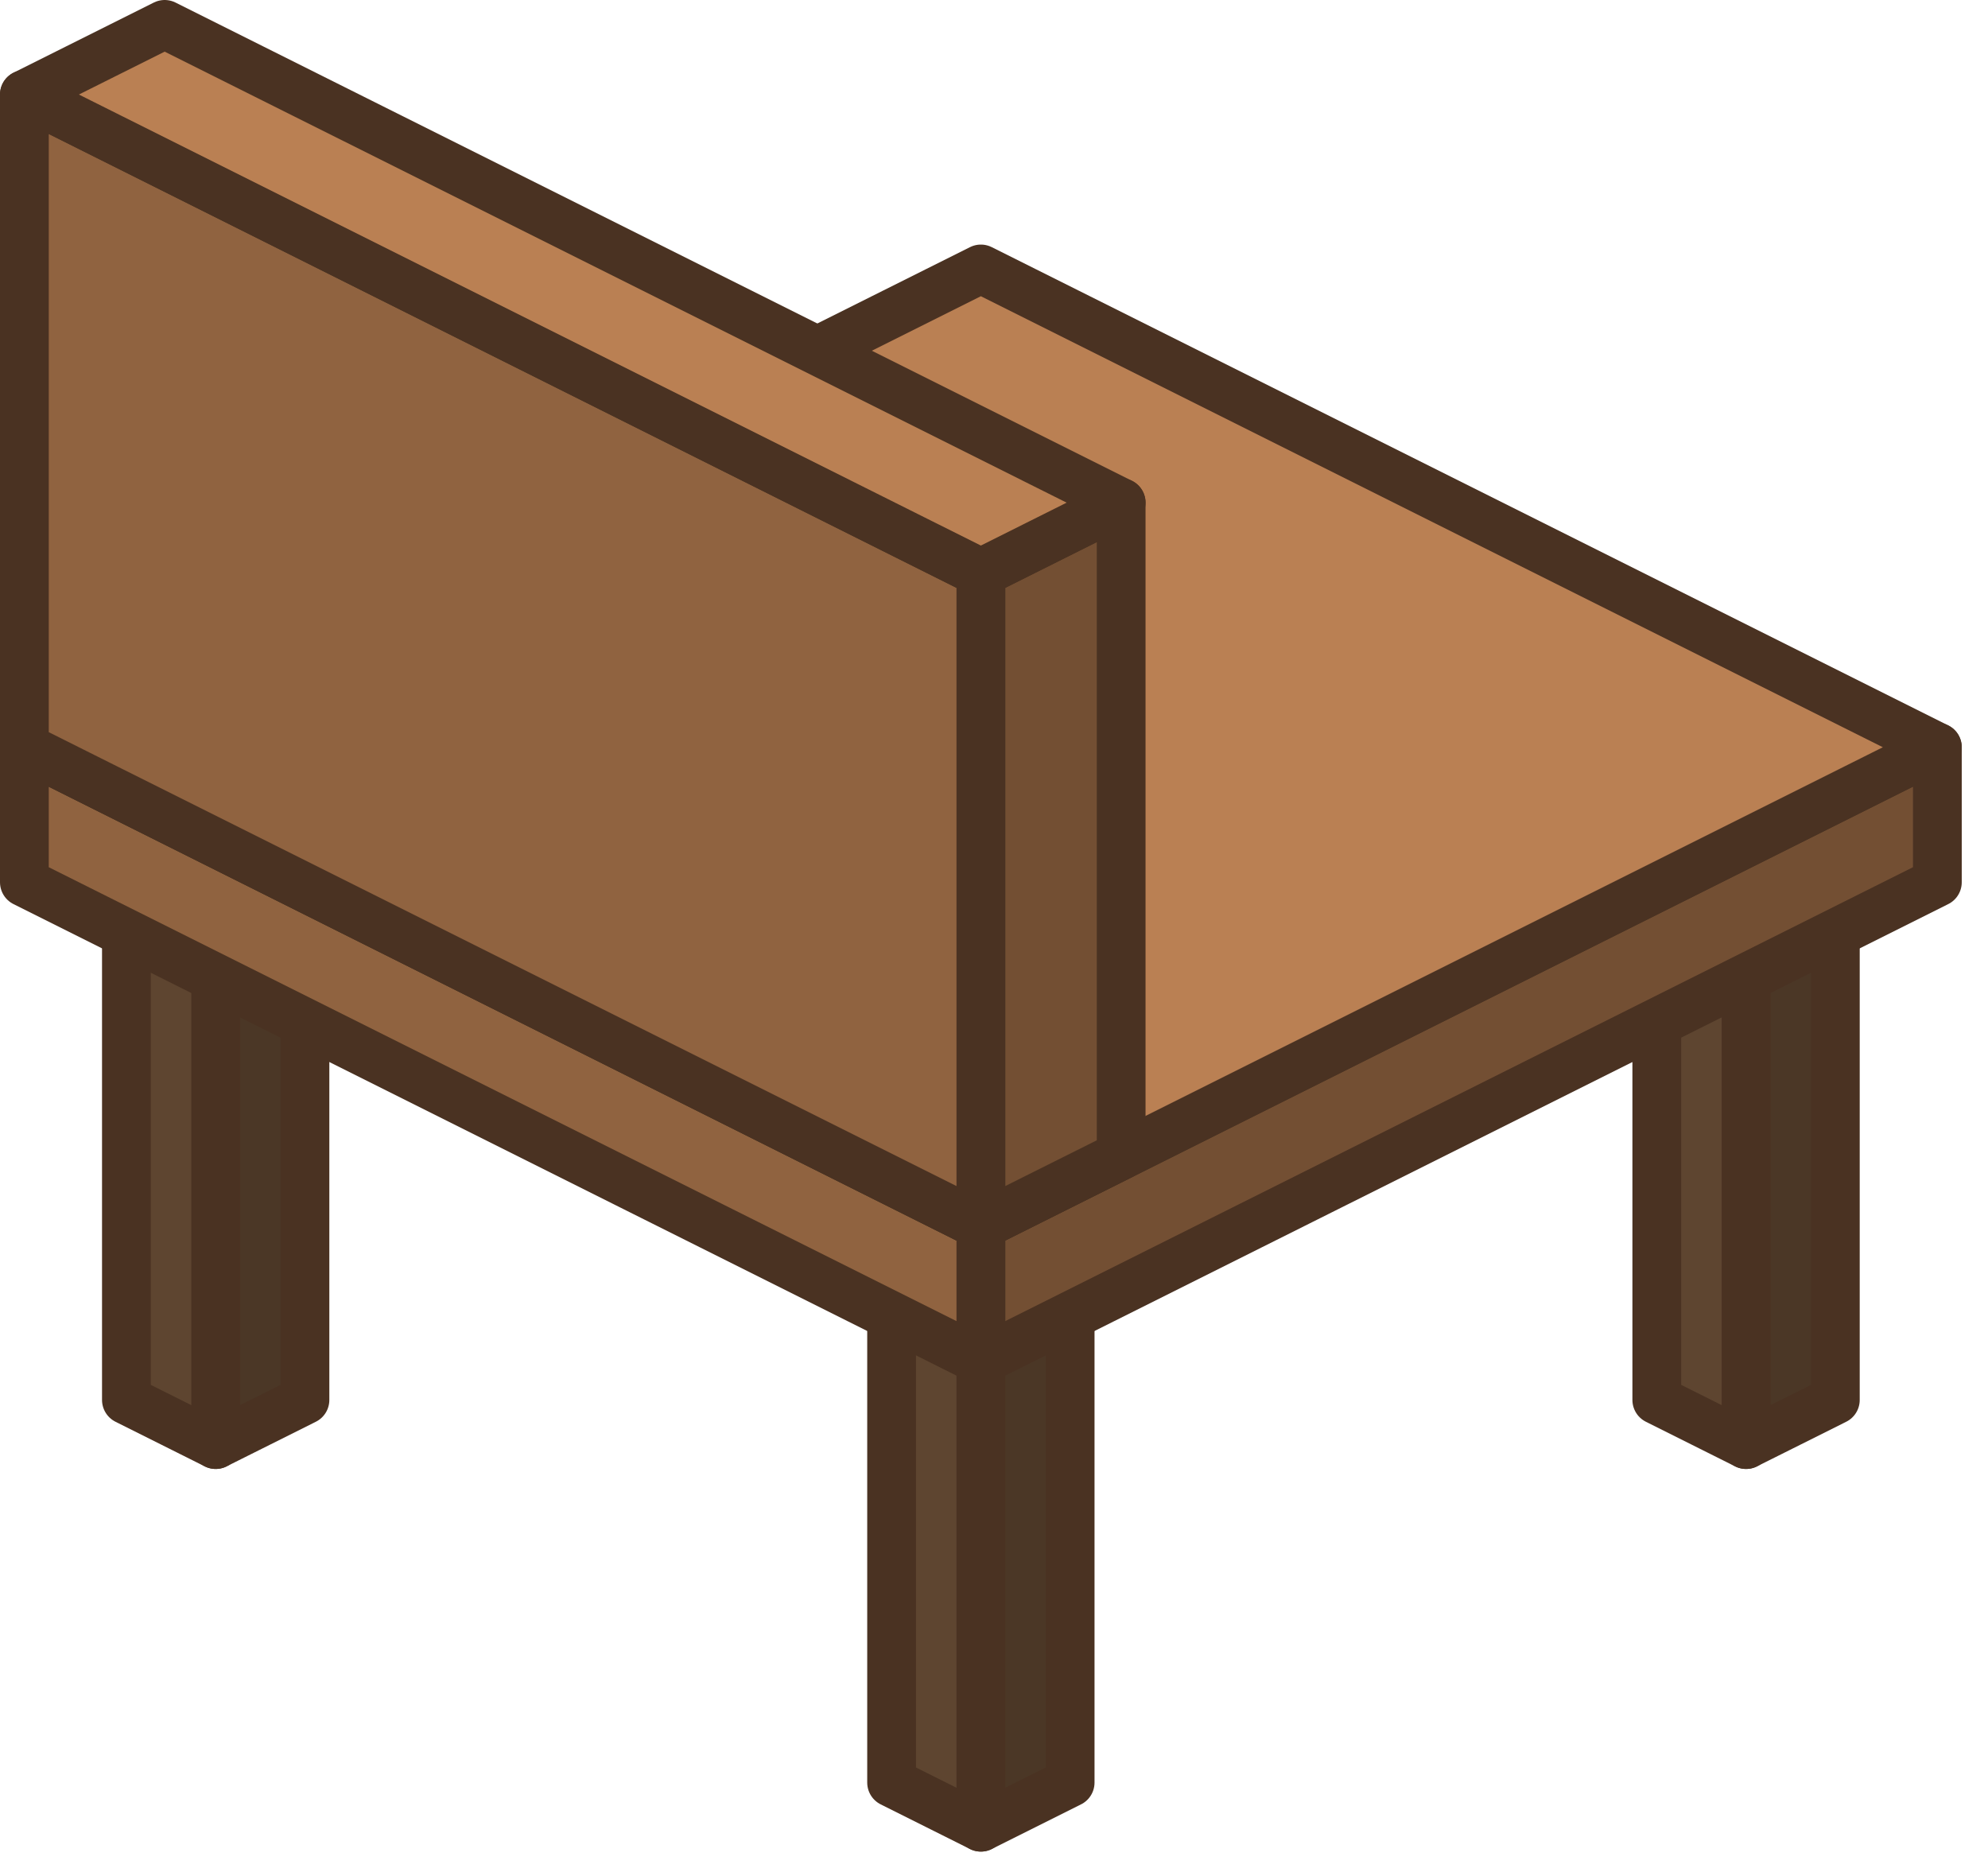
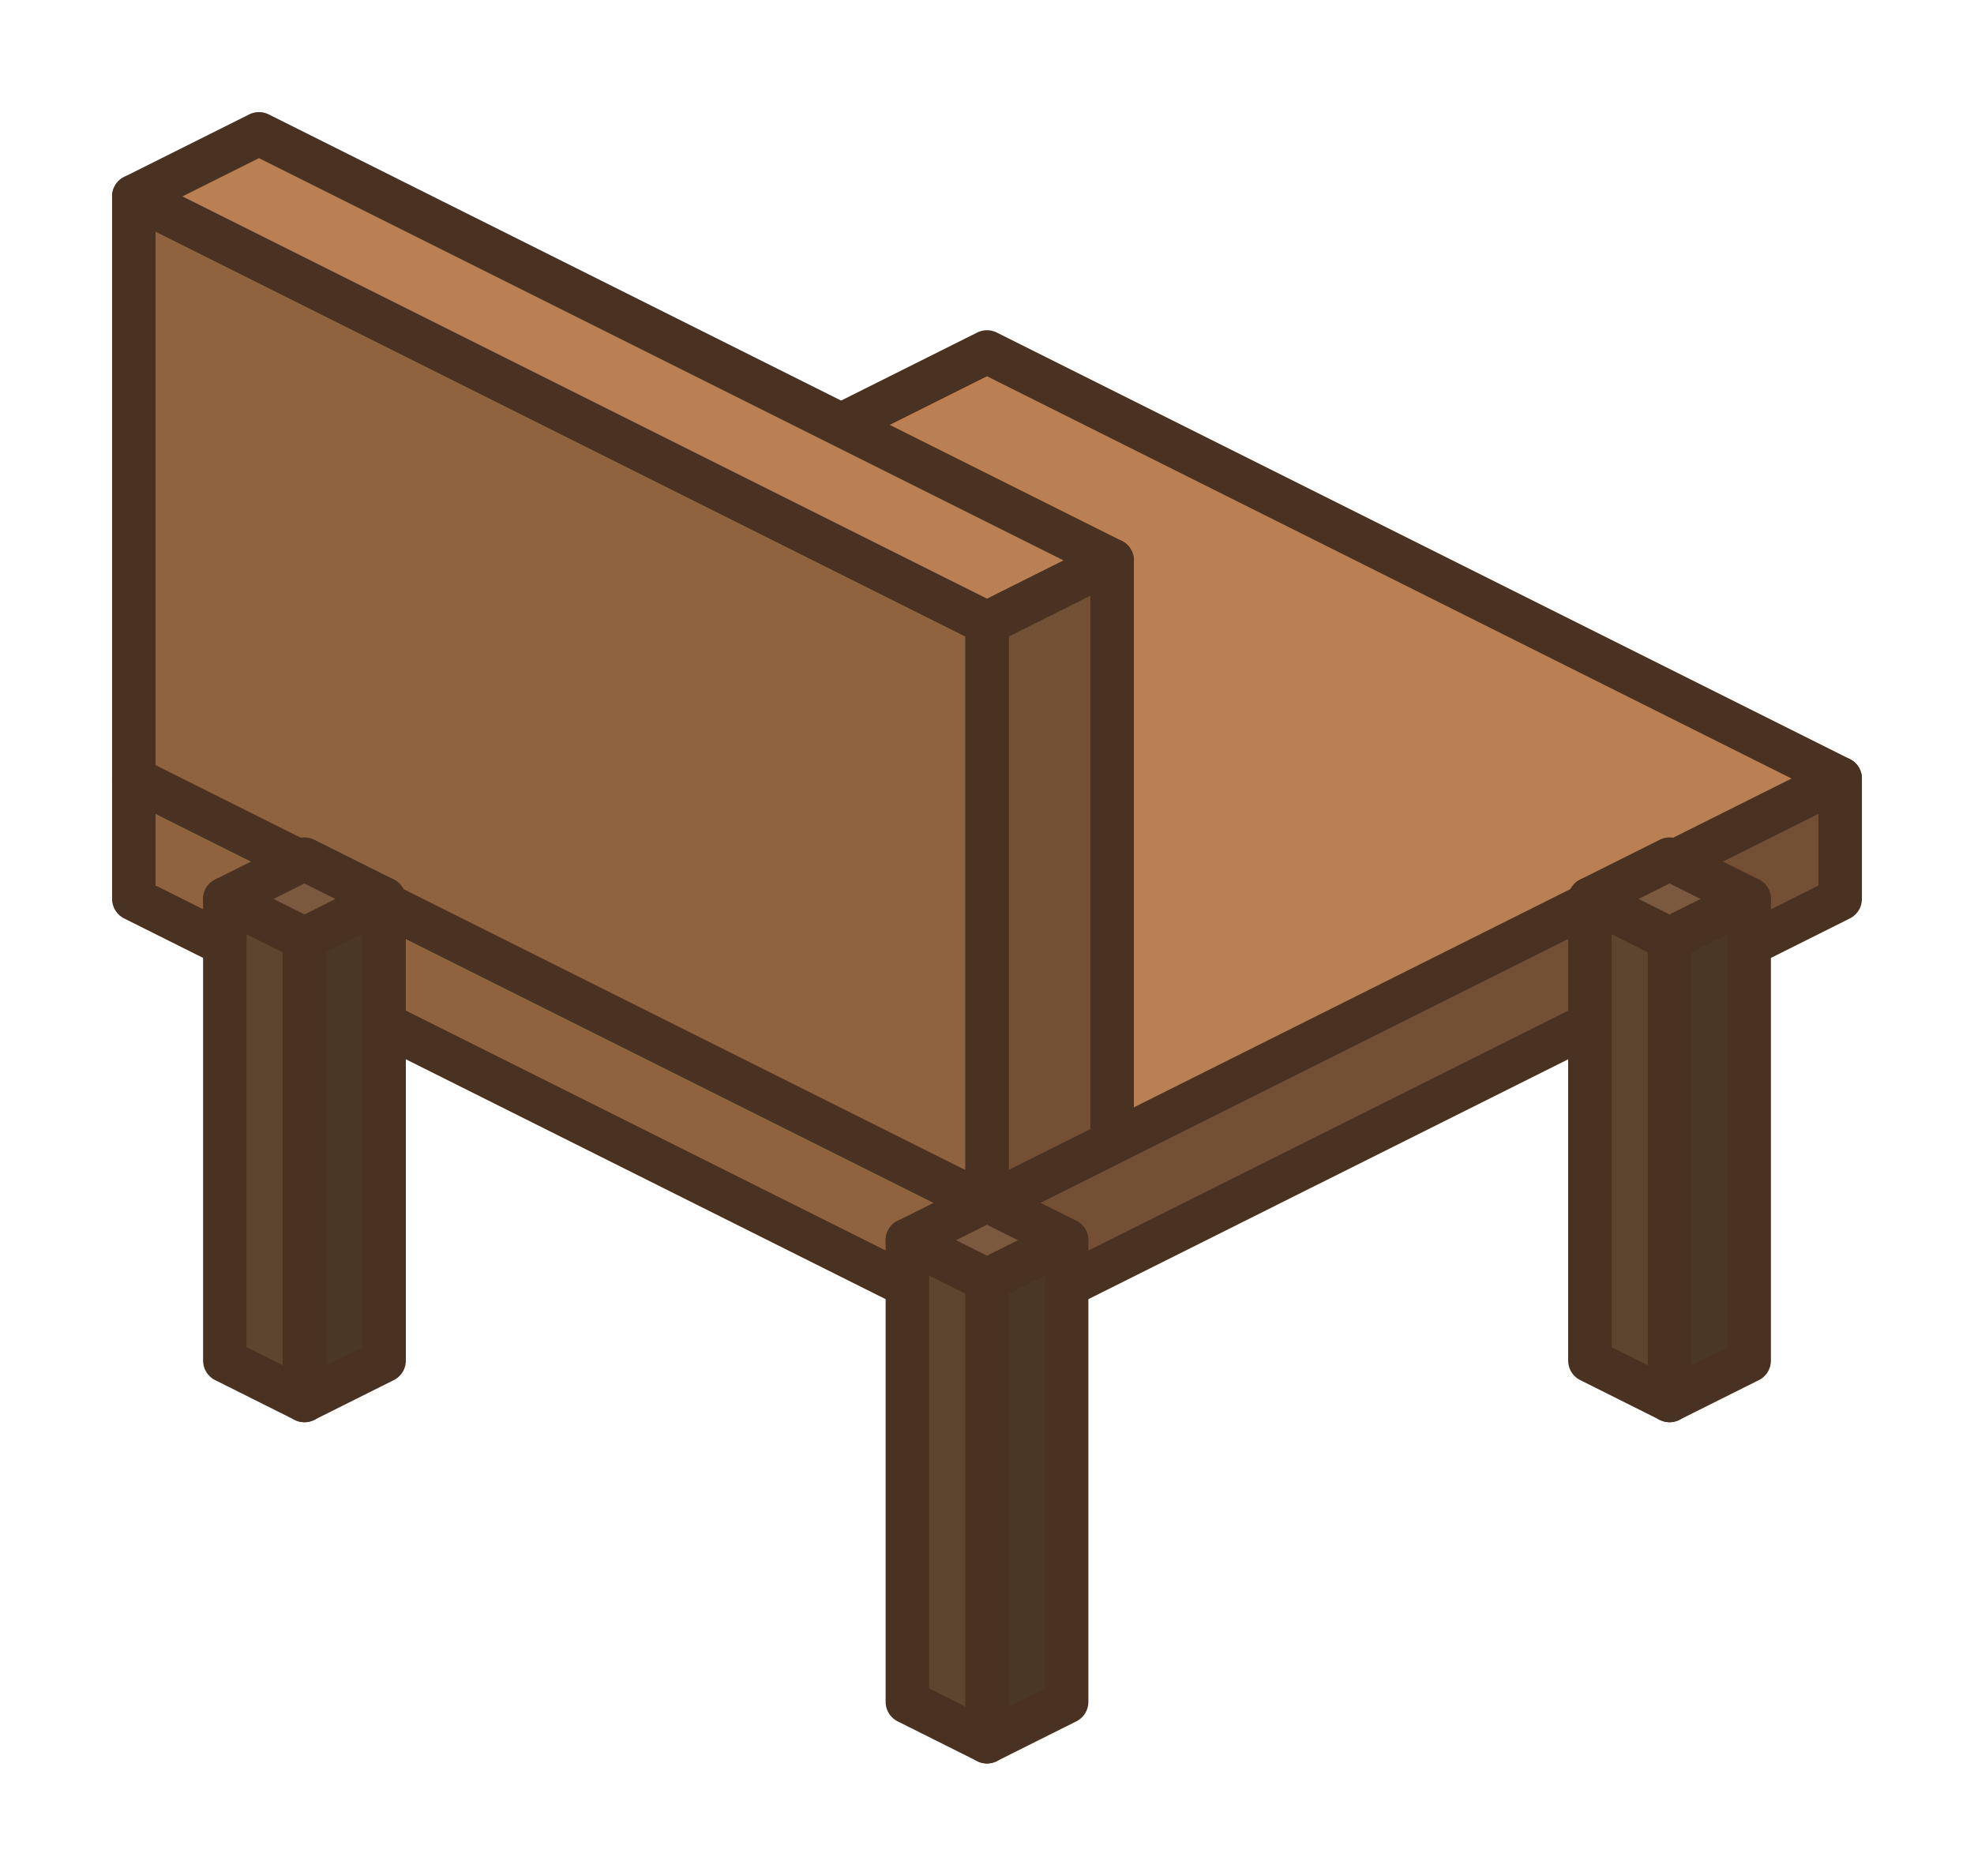
- <svg xmlns="http://www.w3.org/2000/svg" width="53" height="50" viewBox="0 0 53 50" fill="none">
-   <path d="M28.53 13.32L26.15 14.51V28.31L28.53 27.12V13.32Z" fill="#4B3726" stroke="#4A3222" stroke-width="1.3" stroke-linejoin="round" />
-   <path d="M23.77 13.32L26.15 14.51V28.31L23.77 27.12V13.32Z" fill="#5E4530" stroke="#4A3222" stroke-width="1.3" stroke-linejoin="round" />
-   <path d="M26.15 12.13L28.53 13.32L26.15 14.51L23.77 13.32L26.15 12.13Z" fill="#7A593E" stroke="#4A3222" stroke-width="1.3" stroke-linejoin="round" />
-   <path d="M8.13 23.52L5.75 24.71V38.51L8.13 37.32V23.52Z" fill="#4B3726" stroke="#4A3222" stroke-width="1.3" stroke-linejoin="round" />
-   <path d="M3.37 23.52L5.75 24.71V38.51L3.37 37.32V23.52Z" fill="#5E4530" stroke="#4A3222" stroke-width="1.3" stroke-linejoin="round" />
-   <path d="M5.75 22.33L8.13 23.52L5.75 24.71L3.37 23.52L5.75 22.33Z" fill="#7A593E" stroke="#4A3222" stroke-width="1.3" stroke-linejoin="round" />
-   <path d="M48.93 23.52L46.55 24.71V38.51L48.93 37.32V23.52Z" fill="#4B3726" stroke="#4A3222" stroke-width="1.3" stroke-linejoin="round" />
-   <path d="M44.17 23.52L46.55 24.71V38.51L44.17 37.32V23.52Z" fill="#5E4530" stroke="#4A3222" stroke-width="1.3" stroke-linejoin="round" />
-   <path d="M46.55 22.33L48.93 23.52L46.55 24.71L44.17 23.52L46.55 22.33Z" fill="#7A593E" stroke="#4A3222" stroke-width="1.3" stroke-linejoin="round" />
-   <path d="M28.53 33.72L26.15 34.91V48.71L28.53 47.52V33.72Z" fill="#4B3726" stroke="#4A3222" stroke-width="1.3" stroke-linejoin="round" />
-   <path d="M23.77 33.72L26.15 34.91V48.71L23.77 47.52V33.72Z" fill="#5E4530" stroke="#4A3222" stroke-width="1.3" stroke-linejoin="round" />
-   <path d="M26.15 32.53L28.53 33.72L26.15 34.91L23.77 33.72L26.15 32.53Z" fill="#7A593E" stroke="#4A3222" stroke-width="1.3" stroke-linejoin="round" />
-   <path d="M51.65 19.92L26.15 32.67V36.27L51.65 23.52V19.92Z" fill="#734F33" stroke="#4A3222" stroke-width="1.3" stroke-linejoin="round" />
-   <path d="M0.65 19.92L26.15 32.67V36.27L0.65 23.52V19.92Z" fill="#906340" stroke="#4A3222" stroke-width="1.3" stroke-linejoin="round" />
-   <path d="M26.15 7.17L51.65 19.92L26.15 32.67L0.65 19.92L26.15 7.17Z" fill="#BA8053" stroke="#4A3222" stroke-width="1.3" stroke-linejoin="round" />
-   <path d="M29.89 13.4L26.15 15.27V32.67L29.89 30.8V13.4Z" fill="#734F33" stroke="#4A3222" stroke-width="1.3" stroke-linejoin="round" />
-   <path d="M0.65 2.52L26.15 15.27V32.67L0.65 19.92V2.52Z" fill="#906340" stroke="#4A3222" stroke-width="1.3" stroke-linejoin="round" />
-   <path d="M4.39 0.65L29.89 13.4L26.15 15.27L0.65 2.52L4.39 0.65Z" fill="#BA8053" stroke="#4A3222" stroke-width="1.3" stroke-linejoin="round" />
+ <svg xmlns="http://www.w3.org/2000/svg" viewBox="-29.5 -27.92 59 56.06" width="59" height="56.06">
+   <rect id="bounds" x="-29.5" y="-27.92" width="59" height="56.06" fill="none" stroke="none" />
+   <polygon points="25.5,-4.65 0,8.1 0,11.7 25.5,-1.05" fill="#734f33" stroke="#4a3222" stroke-width="1.3" stroke-linejoin="round" />
+   <polygon points="-25.5,-4.65 0,8.1 0,11.7 -25.5,-1.05" fill="#906340" stroke="#4a3222" stroke-width="1.3" stroke-linejoin="round" />
+   <polygon points="0,-17.4 25.5,-4.65 0,8.1 -25.5,-4.65" fill="#ba8053" stroke="#4a3222" stroke-width="1.3" stroke-linejoin="round" />
+   <polygon points="2.38,-11.25 0,-10.06 0,3.74 2.38,2.55" fill="#4b3726" stroke="#4a3222" stroke-width="1.3" stroke-linejoin="round" />
+   <polygon points="-2.38,-11.25 0,-10.06 0,3.74 -2.38,2.55" fill="#5e4530" stroke="#4a3222" stroke-width="1.3" stroke-linejoin="round" />
+   <polygon points="0,-12.44 2.38,-11.25 0,-10.06 -2.38,-11.25" fill="#7a593e" stroke="#4a3222" stroke-width="1.3" stroke-linejoin="round" />
+   <polygon points="3.74,-11.17 0,-9.3 0,8.1 3.74,6.23" fill="#734f33" stroke="#4a3222" stroke-width="1.3" stroke-linejoin="round" />
+   <polygon points="-25.5,-22.05 0,-9.3 0,8.1 -25.5,-4.65" fill="#906340" stroke="#4a3222" stroke-width="1.3" stroke-linejoin="round" />
+   <polygon points="-21.76,-23.92 3.74,-11.17 0,-9.3 -25.5,-22.05" fill="#ba8053" stroke="#4a3222" stroke-width="1.3" stroke-linejoin="round" />
+   <polygon points="-18.02,-1.05 -20.4,0.14 -20.4,13.94 -18.02,12.75" fill="#4b3726" stroke="#4a3222" stroke-width="1.3" stroke-linejoin="round" />
+   <polygon points="-22.78,-1.05 -20.4,0.14 -20.4,13.94 -22.78,12.75" fill="#5e4530" stroke="#4a3222" stroke-width="1.3" stroke-linejoin="round" />
+   <polygon points="-20.4,-2.24 -18.02,-1.05 -20.4,0.14 -22.78,-1.05" fill="#7a593e" stroke="#4a3222" stroke-width="1.3" stroke-linejoin="round" />
+   <polygon points="22.78,-1.05 20.4,0.14 20.4,13.94 22.78,12.75" fill="#4b3726" stroke="#4a3222" stroke-width="1.3" stroke-linejoin="round" />
+   <polygon points="18.02,-1.05 20.4,0.14 20.4,13.94 18.02,12.75" fill="#5e4530" stroke="#4a3222" stroke-width="1.3" stroke-linejoin="round" />
+   <polygon points="20.4,-2.24 22.78,-1.05 20.4,0.14 18.02,-1.05" fill="#7a593e" stroke="#4a3222" stroke-width="1.3" stroke-linejoin="round" />
+   <polygon points="2.38,9.15 0,10.34 0,24.14 2.38,22.95" fill="#4b3726" stroke="#4a3222" stroke-width="1.3" stroke-linejoin="round" />
+   <polygon points="-2.38,9.15 0,10.34 0,24.14 -2.38,22.95" fill="#5e4530" stroke="#4a3222" stroke-width="1.3" stroke-linejoin="round" />
+   <polygon points="0,7.96 2.38,9.15 0,10.34 -2.38,9.15" fill="#7a593e" stroke="#4a3222" stroke-width="1.3" stroke-linejoin="round" />
</svg>
